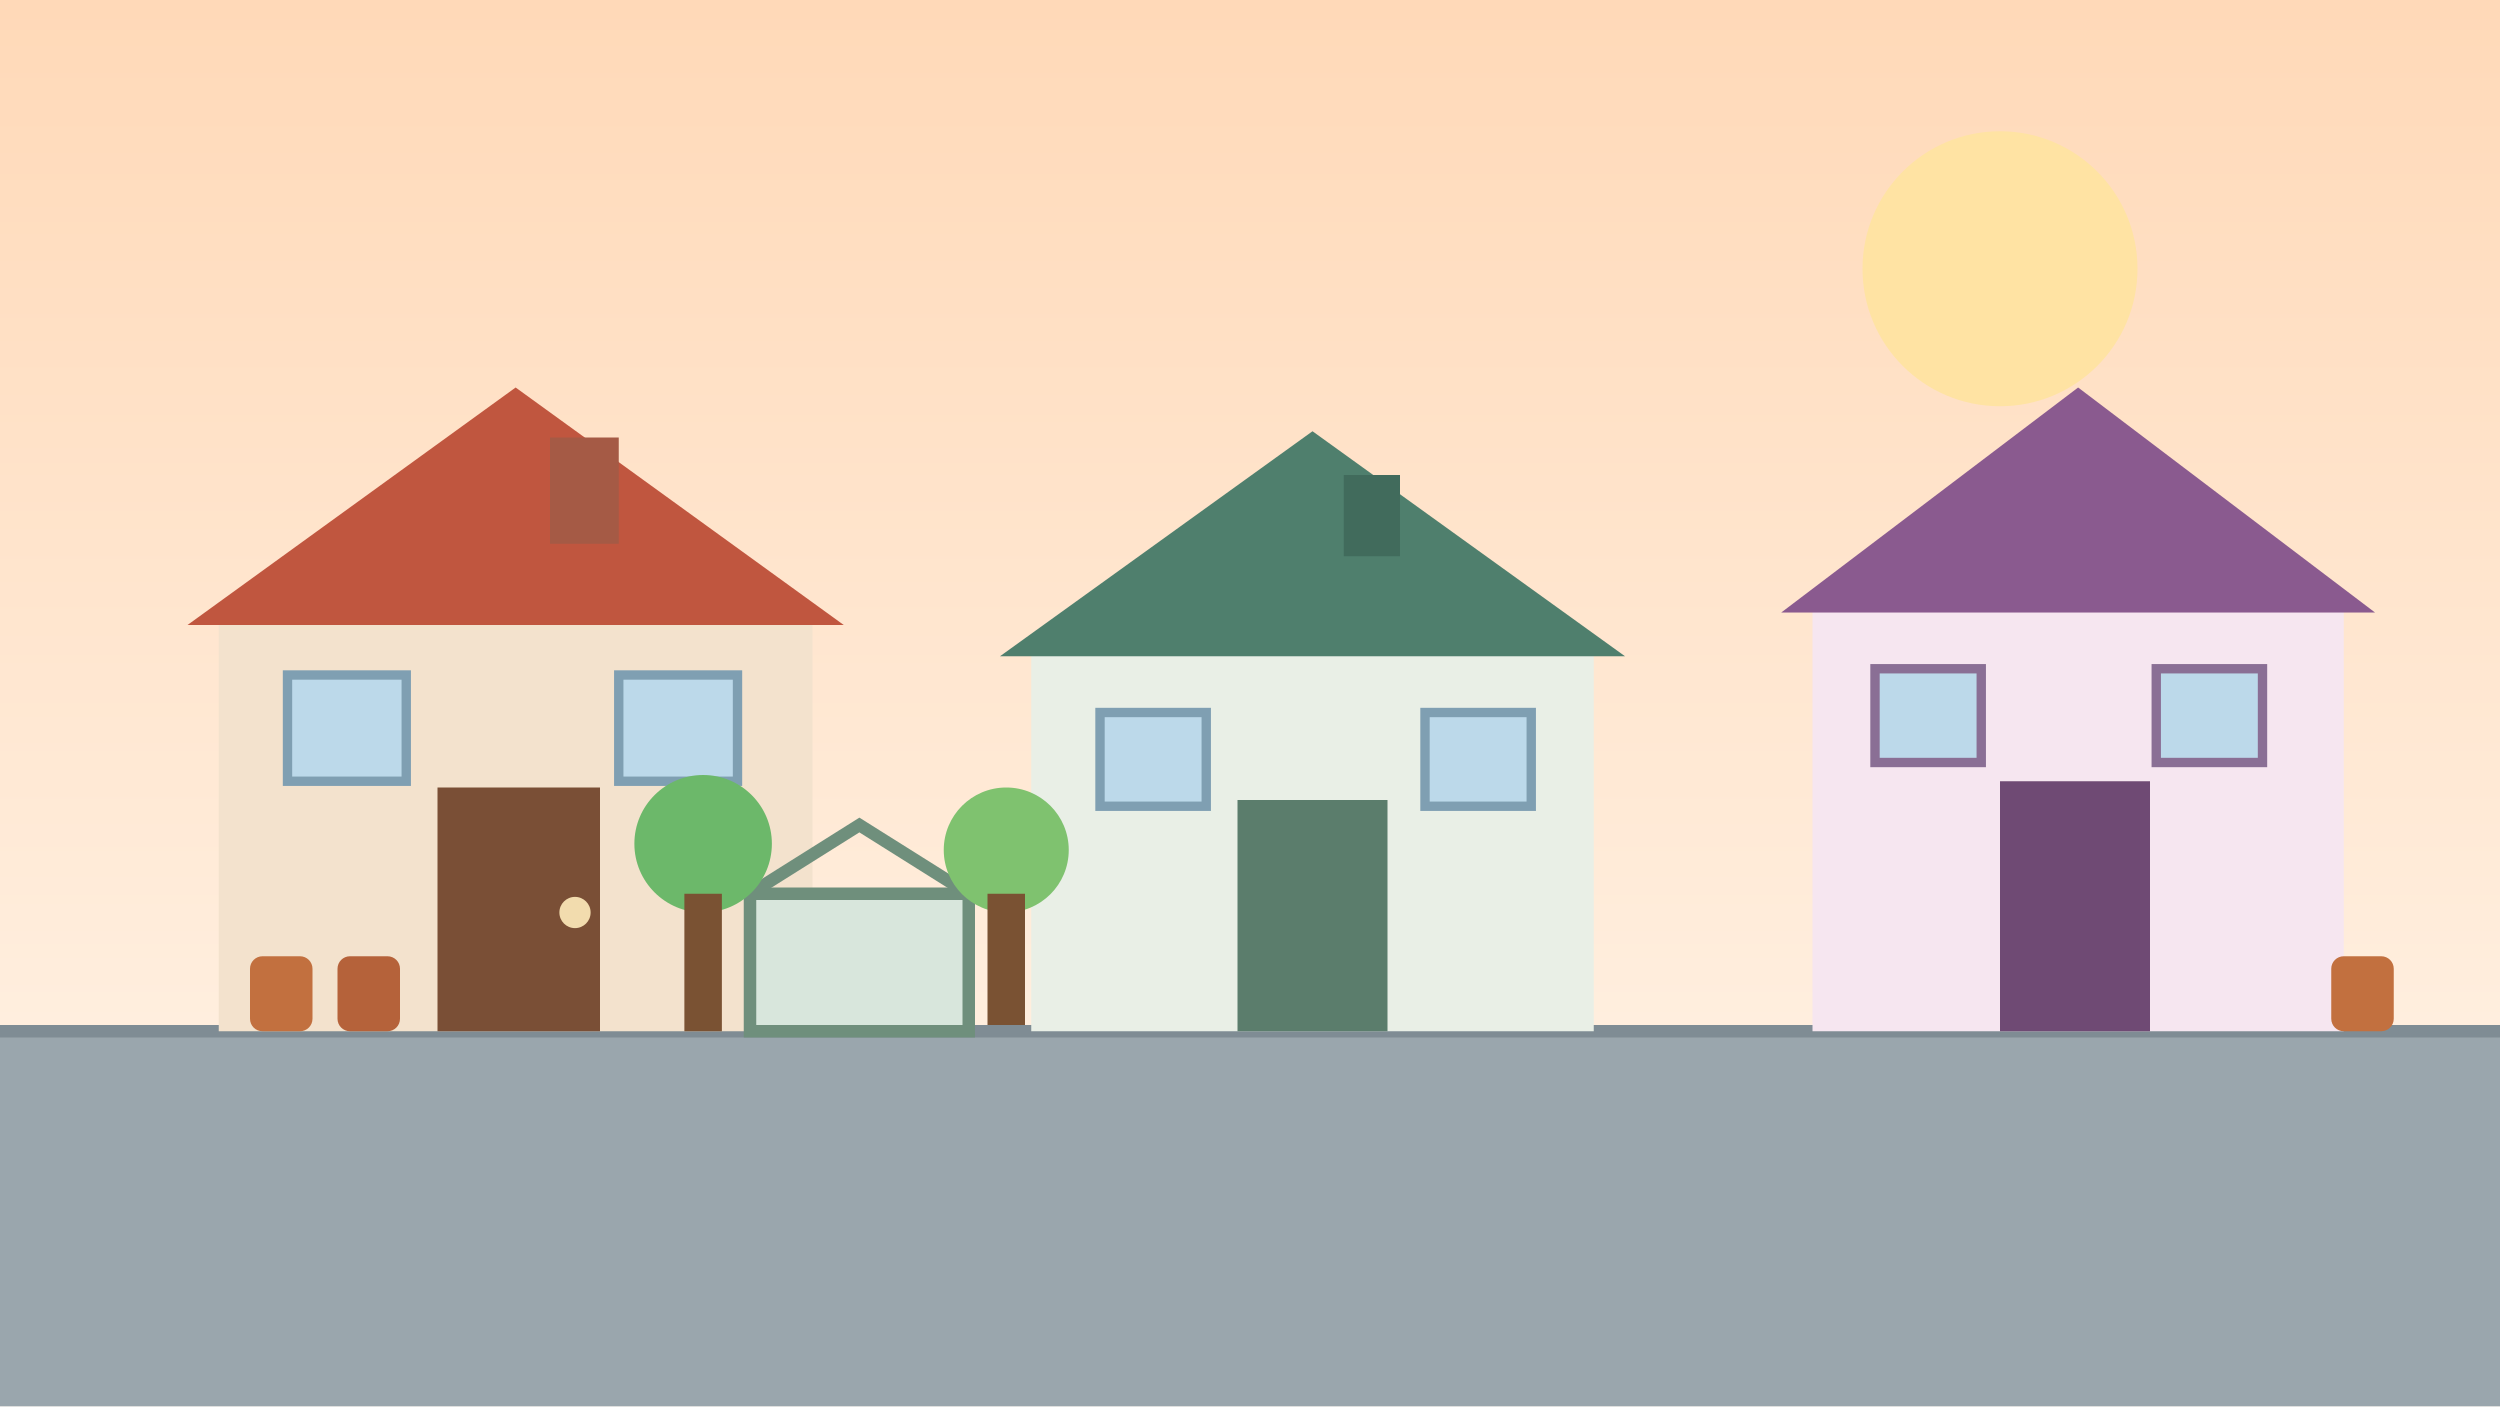
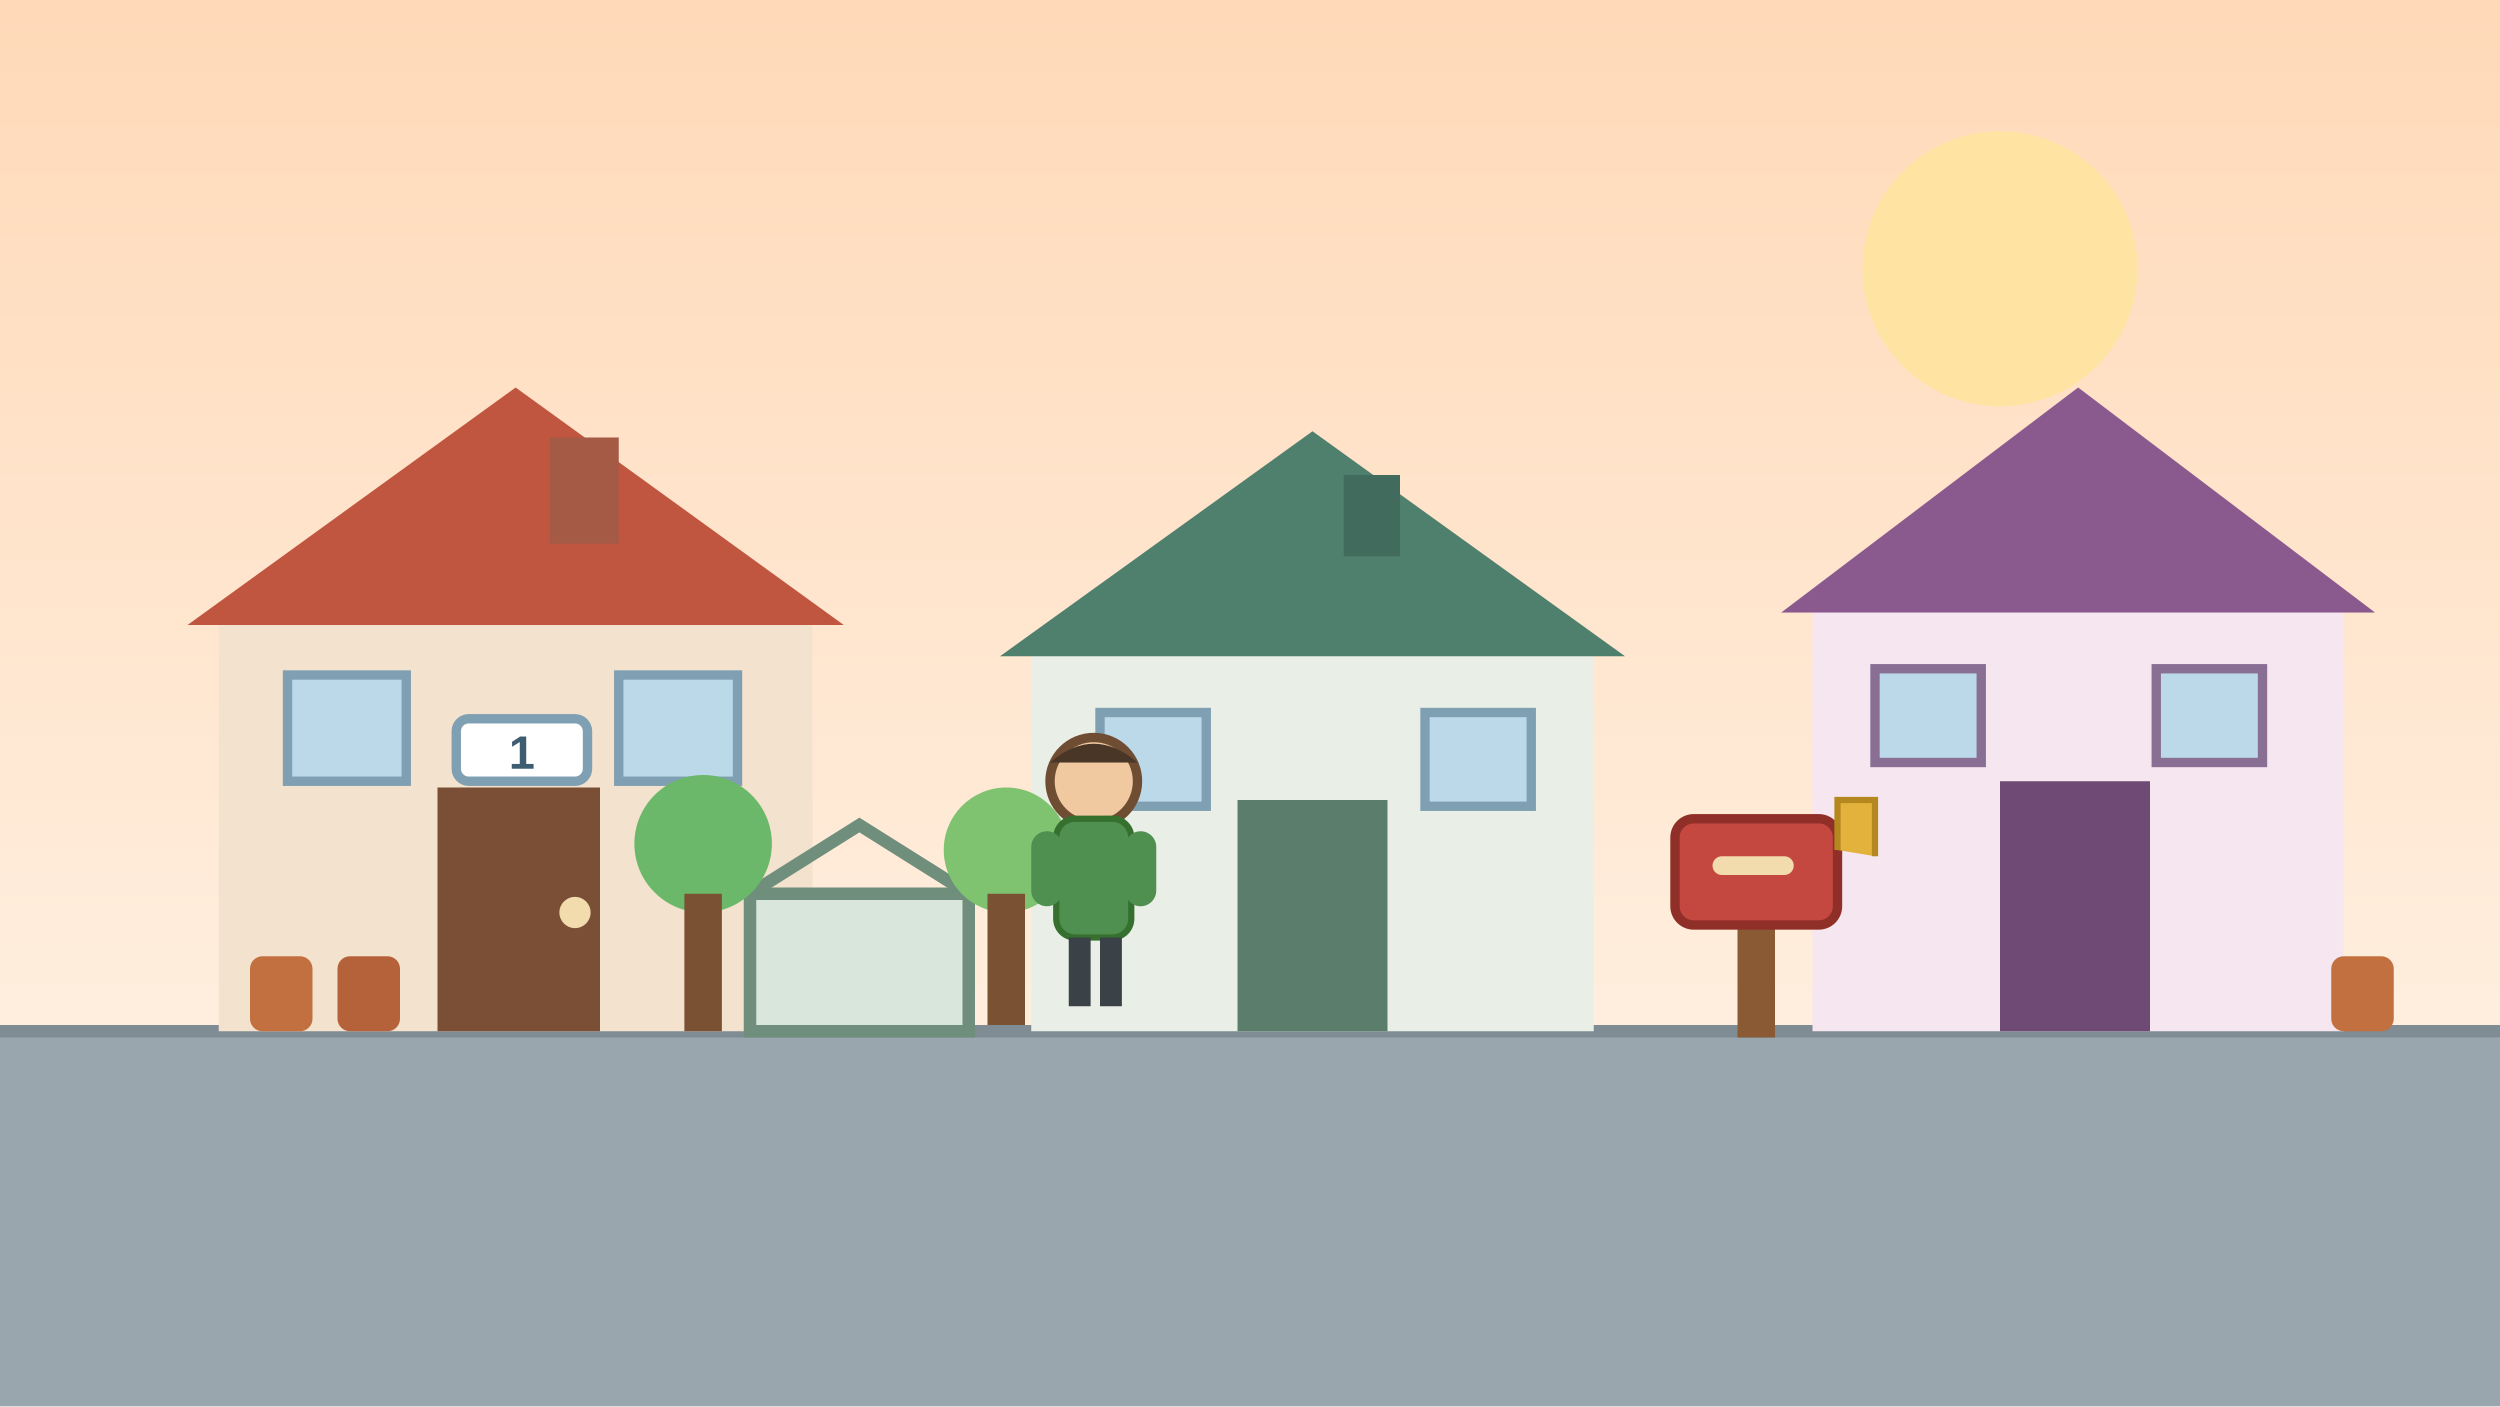
<svg xmlns="http://www.w3.org/2000/svg" width="800" height="450" viewBox="0 0 800 450" role="img" aria-label="A residential street of houses with pitched roofs, a garden gate and potted plants">
  <defs>
    <linearGradient id="s6sky" x1="0" y1="0" x2="0" y2="1">
      <stop offset="0" stop-color="#ffd9b8" />
      <stop offset="1" stop-color="#fff6ec" />
    </linearGradient>
  </defs>
  <rect width="800" height="450" fill="url(#s6sky)" />
  <circle cx="640" cy="86" r="44" fill="#ffe3a3" />
  <rect y="330" width="800" height="120" fill="#9aa6ad" />
  <path d="M0 330 h800" stroke="#7f8c94" stroke-width="4" />
  <g>
    <rect x="70" y="196" width="190" height="134" fill="#f3e2cd" />
    <polygon points="60,200 165,124 270,200" fill="#c0563f" />
    <rect x="140" y="252" width="52" height="78" fill="#7a4f36" />
    <circle cx="184" cy="292" r="5" fill="#f2dcae" />
    <g fill="#bcd9ea" stroke="#7f9fb2" stroke-width="3">
      <rect x="92" y="216" width="38" height="34" />
      <rect x="198" y="216" width="38" height="34" />
    </g>
    <rect x="176" y="140" width="22" height="34" fill="#a55a45" />
  </g>
  <g>
    <rect x="330" y="206" width="180" height="124" fill="#e9efe6" />
    <polygon points="320,210 420,138 520,210" fill="#4f7f6d" />
    <rect x="396" y="256" width="48" height="74" fill="#5b7d6c" />
    <g fill="#bcd9ea" stroke="#7f9fb2" stroke-width="3">
      <rect x="352" y="228" width="34" height="30" />
      <rect x="456" y="228" width="34" height="30" />
    </g>
    <rect x="430" y="152" width="18" height="26" fill="#416b5c" />
  </g>
  <g>
    <rect x="580" y="192" width="170" height="138" fill="#f6e6f0" />
    <polygon points="570,196 665,124 760,196" fill="#8a5a8f" />
    <rect x="640" y="250" width="48" height="80" fill="#6f4a74" />
    <g fill="#bcd9ea" stroke="#8a6f95" stroke-width="3">
      <rect x="600" y="214" width="34" height="30" />
      <rect x="690" y="214" width="34" height="30" />
    </g>
  </g>
  <g>
    <rect x="240" y="286" width="70" height="44" fill="#d8e6dc" stroke="#6f8f7c" stroke-width="4" />
    <path d="M240 286 l35 -22 l35 22" fill="none" stroke="#6f8f7c" stroke-width="4" />
    <circle cx="225" cy="270" r="22" fill="#6cb86a" />
    <rect x="219" y="286" width="12" height="44" fill="#7a5233" />
    <circle cx="322" cy="272" r="20" fill="#7fc26f" />
    <rect x="316" y="286" width="12" height="42" fill="#7a5233" />
  </g>
  <g>
    <rect x="80" y="306" width="20" height="24" rx="4" fill="#c2703f" />
    <rect x="108" y="306" width="20" height="24" rx="4" fill="#b5623a" />
    <rect x="746" y="306" width="20" height="24" rx="4" fill="#c2703f" />
  </g>
+   <g>
+     <rect x="146" y="230" width="42" height="20" rx="4" fill="#ffffff" stroke="#7f9fb2" stroke-width="3" />
+     <text x="167" y="246" font-family="Arial, Helvetica, sans-serif" font-size="15" font-weight="bold" fill="#3f5d70" text-anchor="middle">1</text>
+   </g>
+   <g>
+     <rect x="556" y="286" width="12" height="46" fill="#8a5a34" />
+     <rect x="536" y="262" width="52" height="34" rx="6" fill="#c4483f" stroke="#8f2f28" stroke-width="3" />
+     <rect x="548" y="274" width="26" height="6" rx="3" fill="#f2dcae" />
+     <path d="M588 272 v-16 h12 v18" fill="#e2b23c" stroke="#b5871f" stroke-width="2" />
+   </g>
+   <g>
+     <circle cx="350" cy="250" r="14" fill="#f0c9a0" stroke="#6f4d33" stroke-width="3" />
+     <path d="M336 244 q14 -12 28 0 z" fill="#4a3626" />
+     <rect x="338" y="262" width="24" height="38" rx="6" fill="#4f8f4f" stroke="#35702f" stroke-width="2" />
+     <rect x="330" y="266" width="10" height="24" rx="5" fill="#4f8f4f" />
+     <rect x="360" y="266" width="10" height="24" rx="5" fill="#4f8f4f" />
+     <rect x="342" y="300" width="7" height="22" fill="#3a4247" />
+     <rect x="352" y="300" width="7" height="22" fill="#3a4247" />
+   </g>
</svg>
